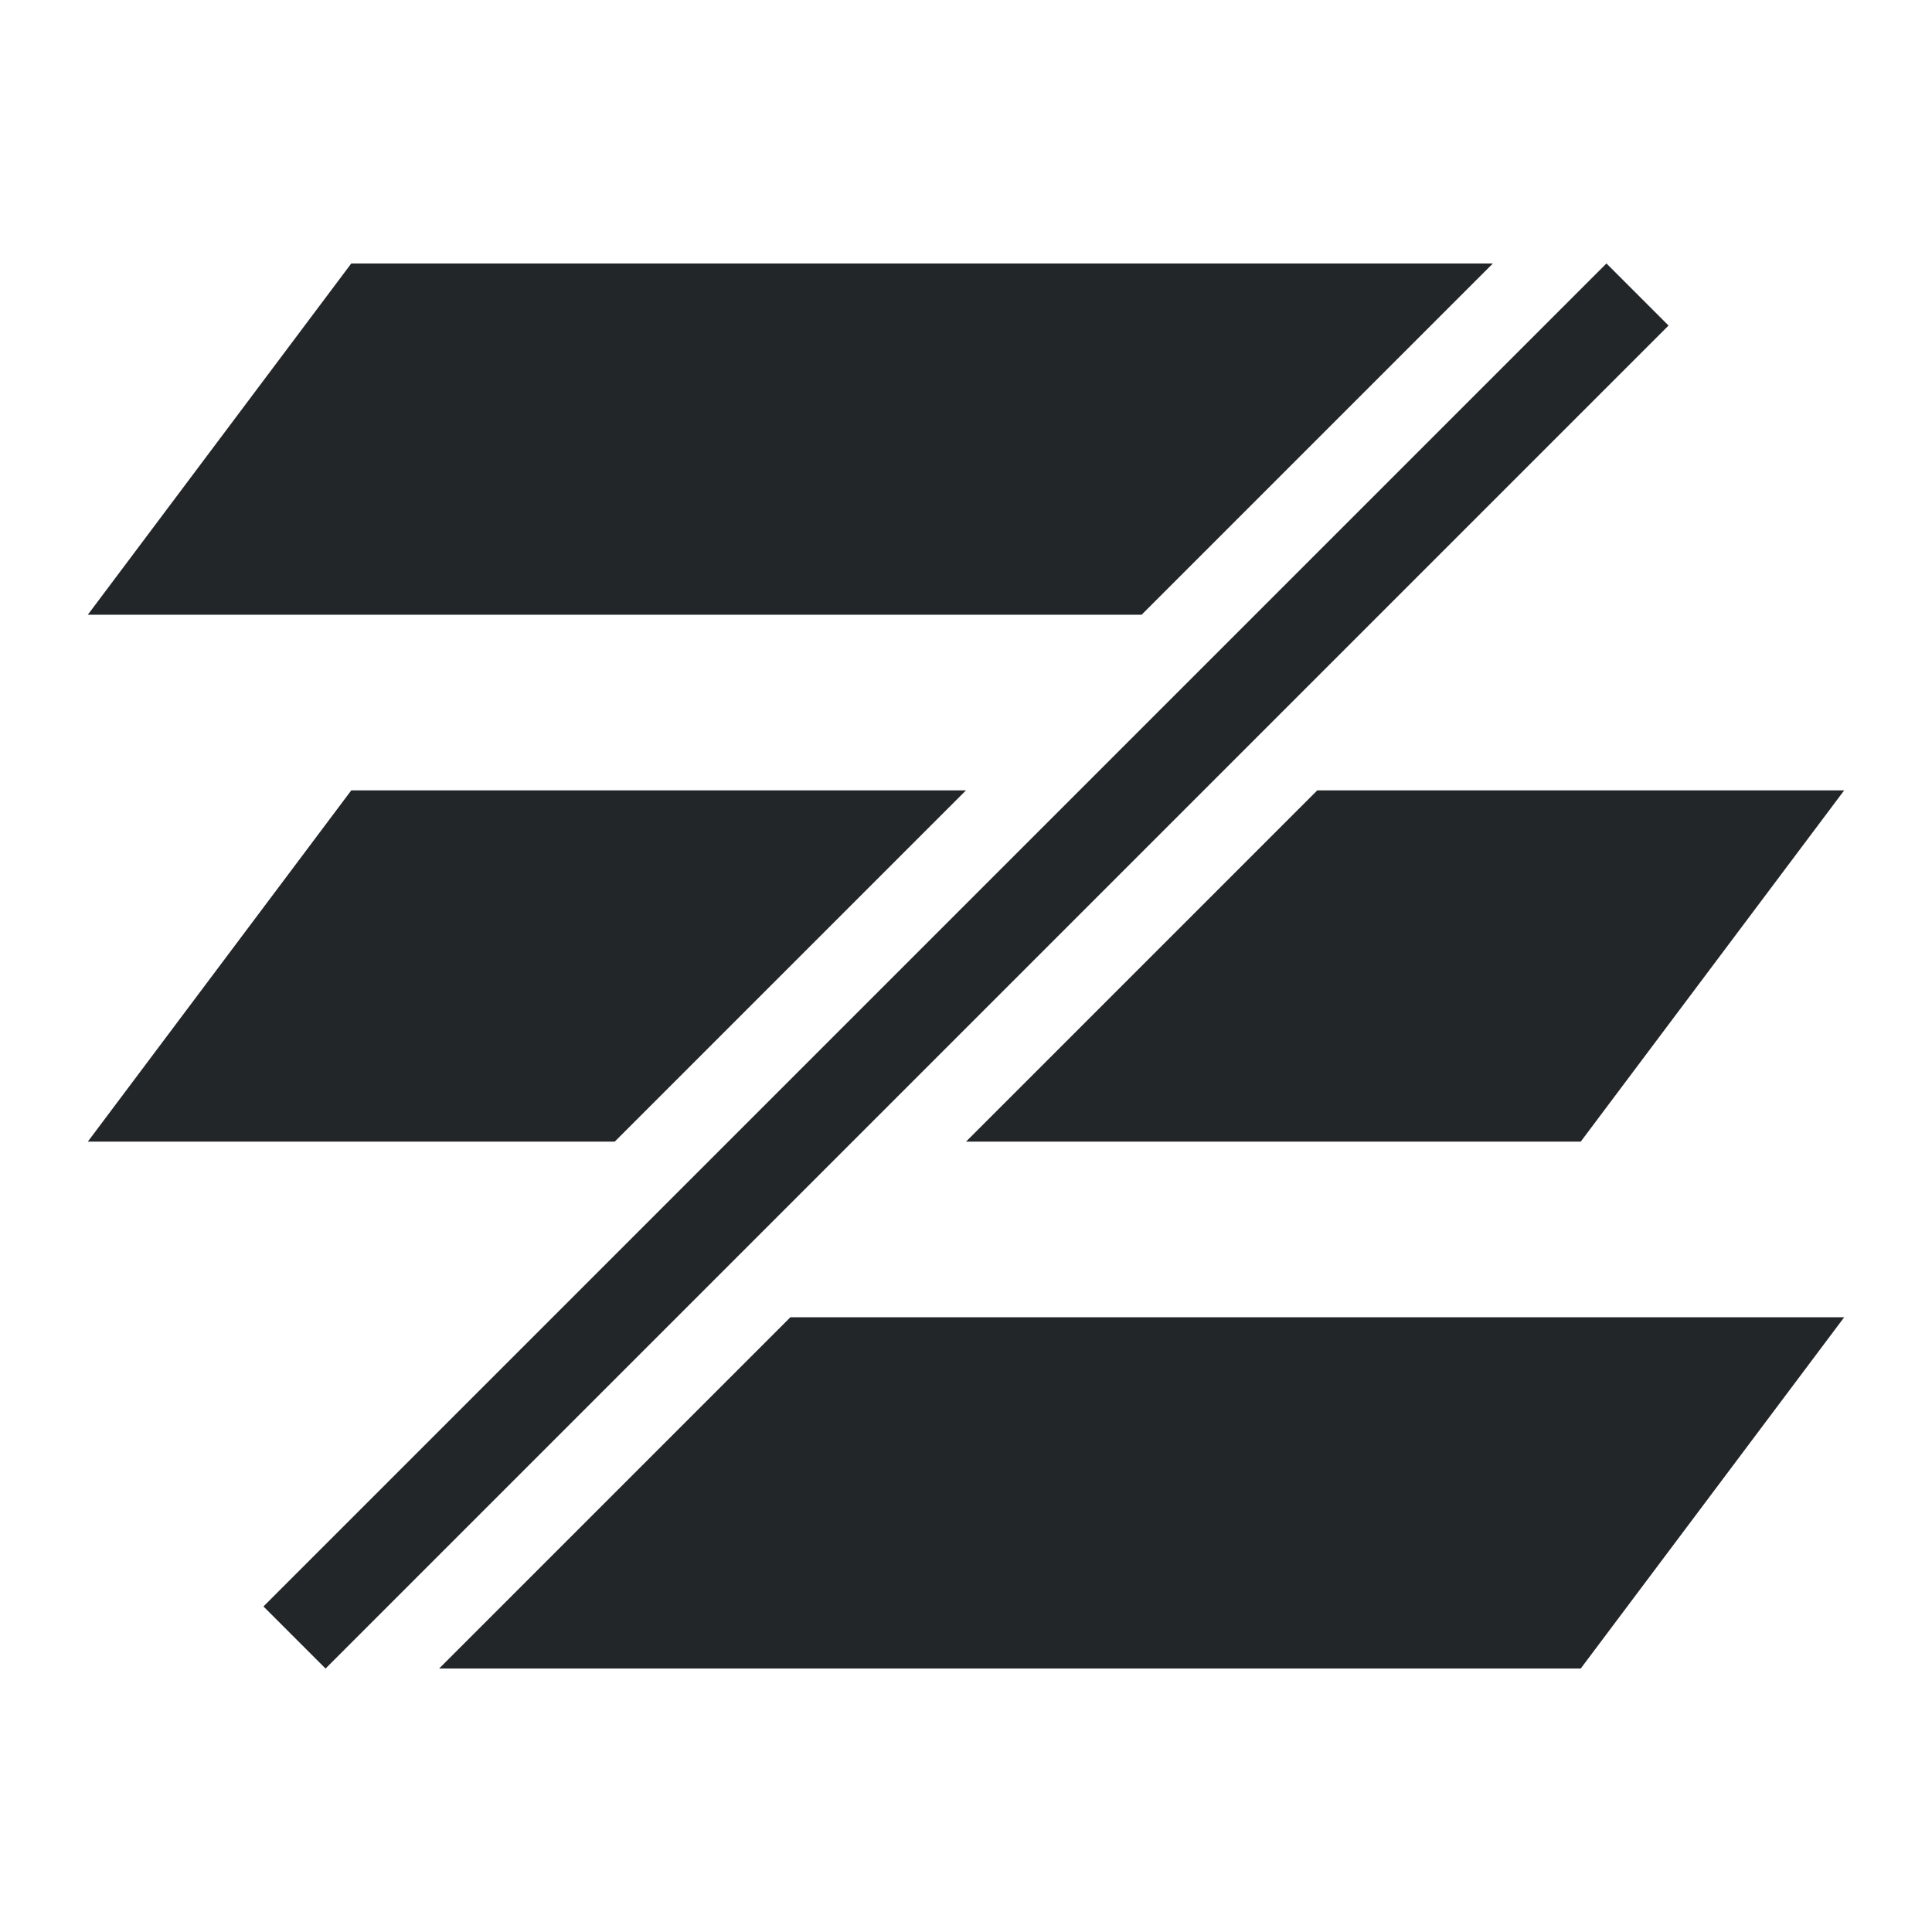
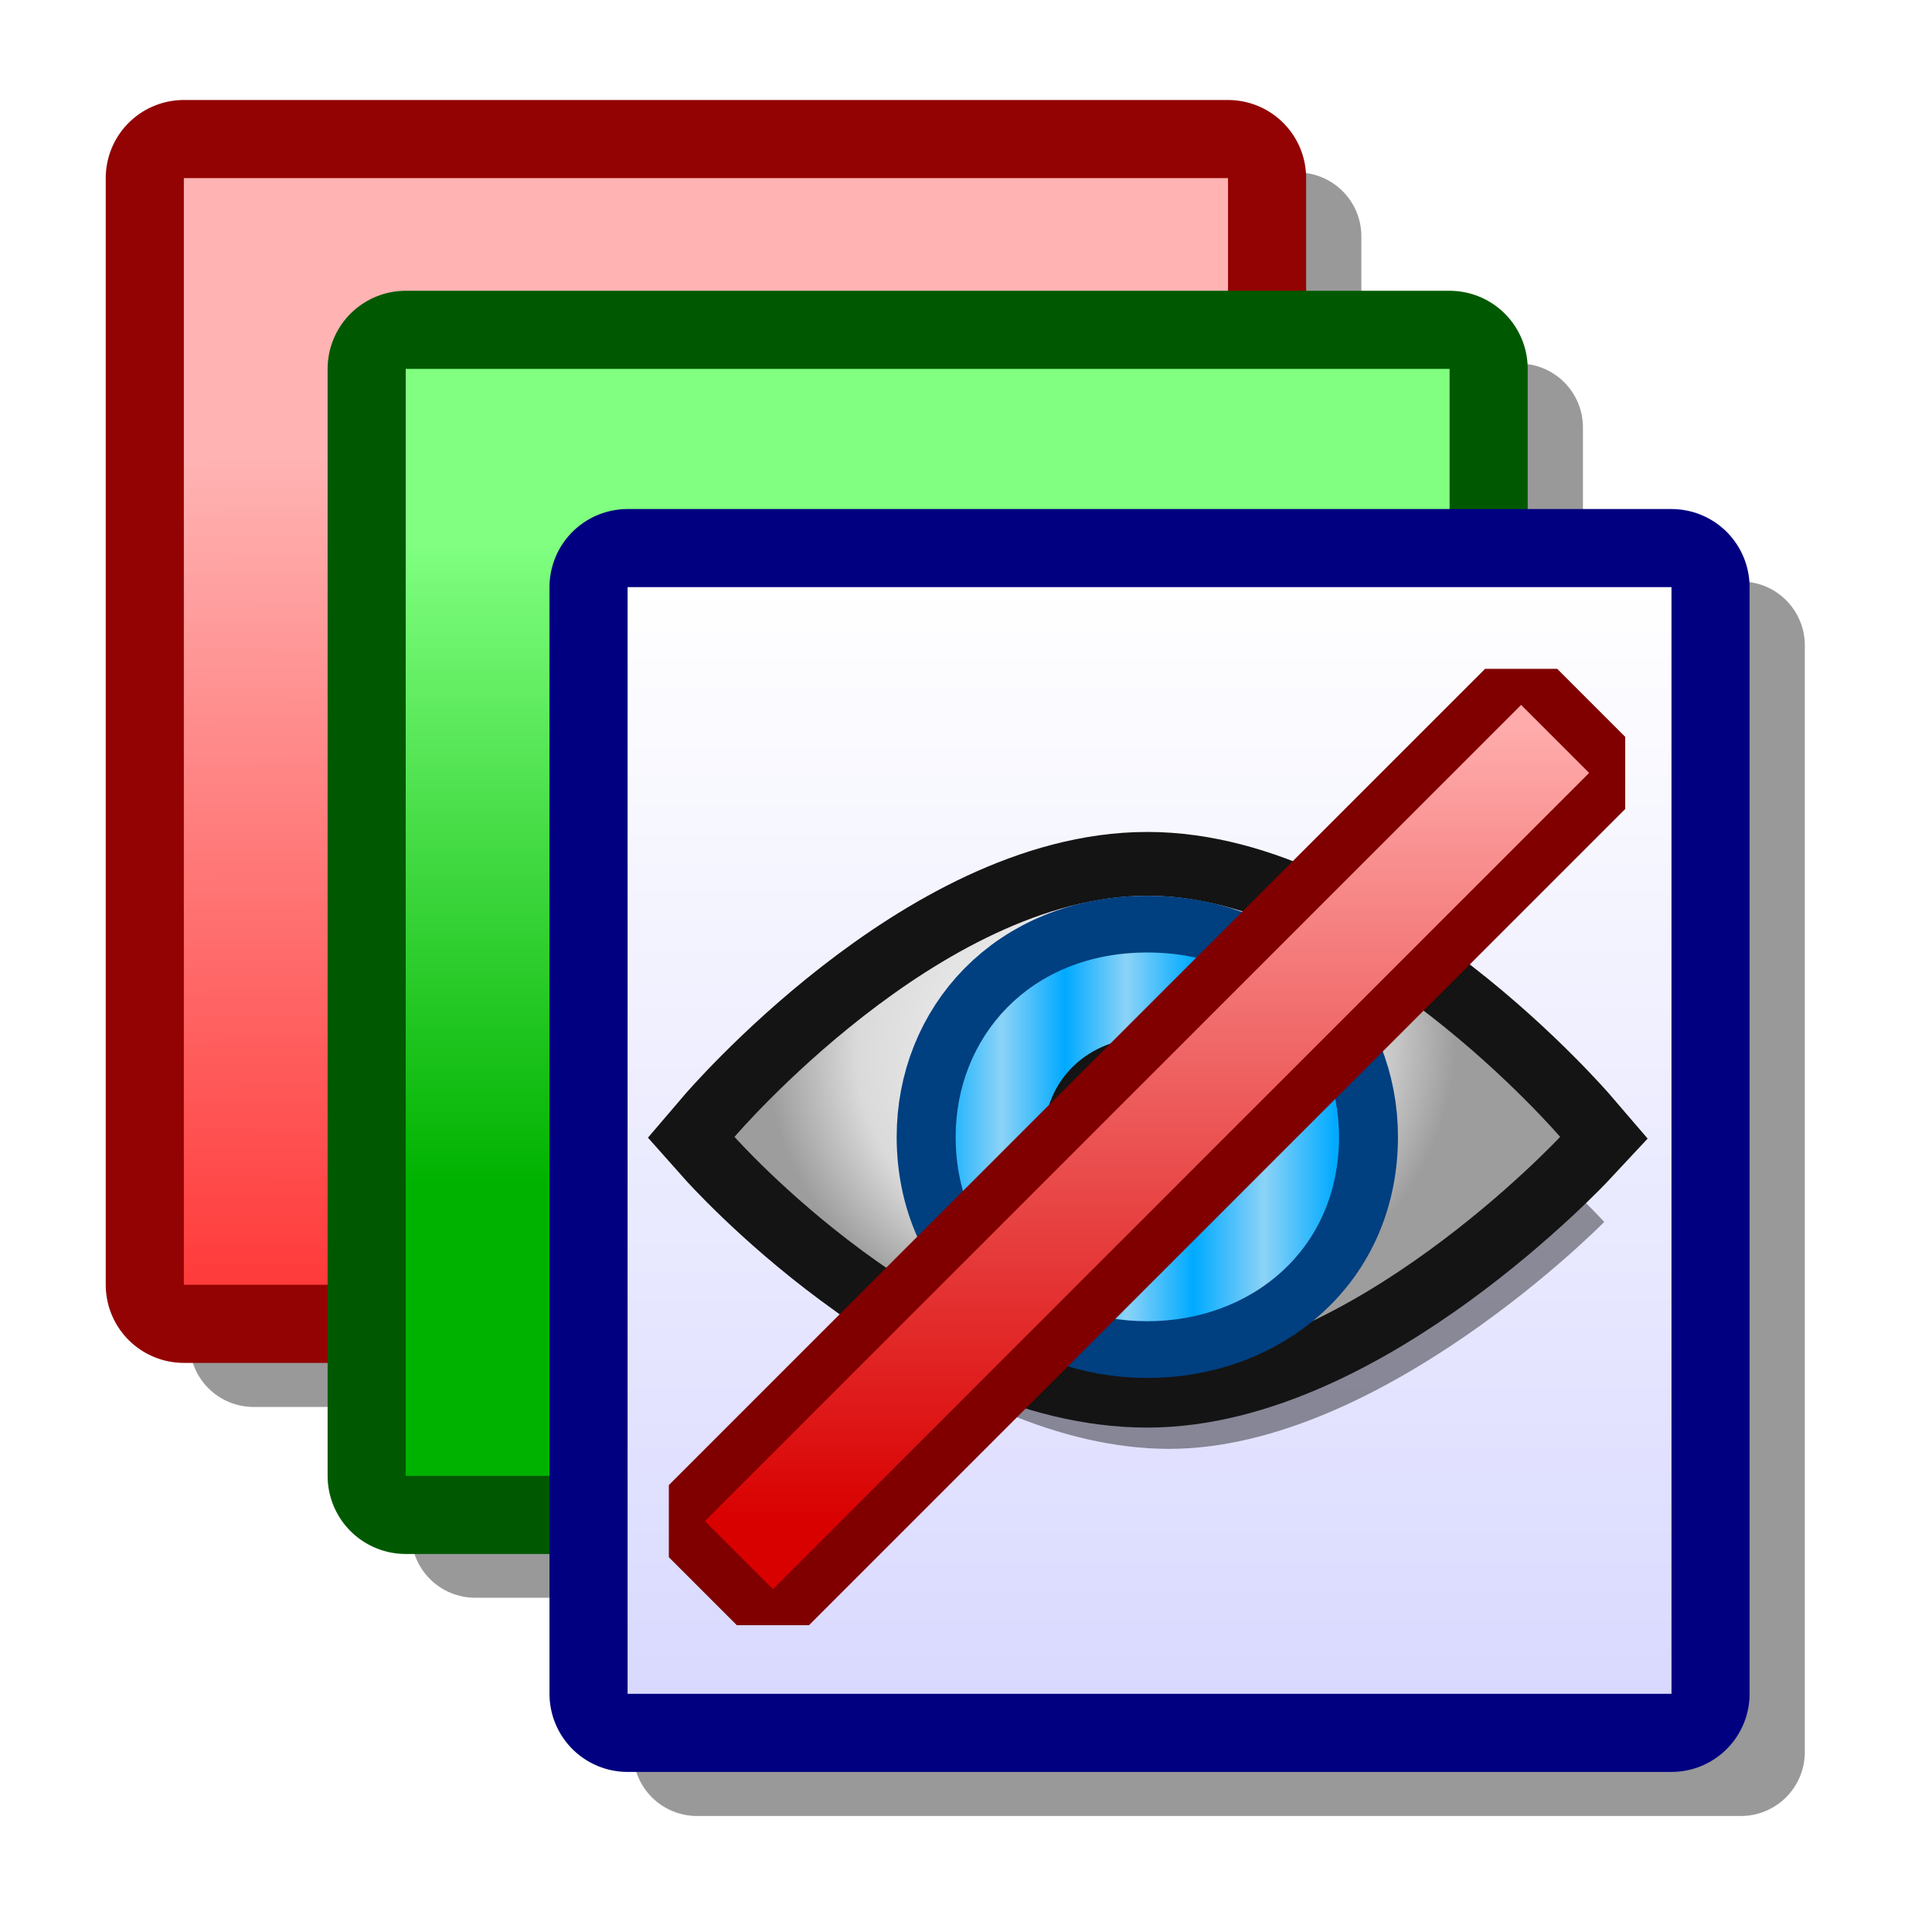
- <svg xmlns="http://www.w3.org/2000/svg" viewBox="0 0 22 22">
-   <defs id="defs3051">
-     <style type="text/css" id="current-color-scheme">
-       .ColorScheme-Text {
-         color:#232629;
-       }
-       </style>
-   </defs>
-   <path style="fill:currentColor;fill-opacity:1;stroke:none" d="M 4 3 L 1 7 L 13 7 L 17 3 L 4 3 z M 18.293 3 L 3 18.293 L 3.707 19 L 19 3.707 L 18.293 3 z M 4 9 L 1 13 L 7 13 L 11 9 L 4 9 z M 15 9 L 11 13 L 18 13 L 21 9 L 15 9 z M 9 15 L 5 19 L 18 19 L 21 15 L 9 15 z " class="ColorScheme-Text" />
+ <svg xmlns="http://www.w3.org/2000/svg" version="1.1" width="64" height="64" color-interpolation="linearRGB">
+   <g>
+     <path style="fill:none; stroke:#000000; stroke-opacity:0.4; stroke-width:4.234; stroke-linecap:round; stroke-linejoin:round" d="M8.4 7.83C19.93 7.83 31.45 7.83 42.98 7.83C42.98 20.05 42.98 32.27 42.98 44.49C31.45 44.49 19.93 44.49 8.4 44.49C8.4 32.27 8.4 20.05 8.4 7.83V7.83V7.83V7.83V7.83z" />
+     <path style="fill:none; stroke:#930303; stroke-width:5.175; stroke-linecap:round; stroke-linejoin:round" d="M6.09 5.9C17.63 5.9 29.15 5.9 40.68 5.9C40.68 18.12 40.68 30.34 40.68 42.56C29.15 42.56 17.63 42.56 6.09 42.56C6.09 30.34 6.09 18.12 6.09 5.9V5.9V5.9V5.9V5.9z" />
+     <linearGradient id="gradient0" gradientUnits="userSpaceOnUse" x1="78.99" y1="14.85" x2="79.17" y2="54.14">
+       <stop offset="0" stop-color="#ffb3b3" />
+       <stop offset="1" stop-color="#ff0606" />
+     </linearGradient>
+     <path style="fill:url(#gradient0)" d="M6.09 5.9C17.63 5.9 29.15 5.9 40.68 5.9C40.68 18.12 40.68 30.34 40.68 42.56C29.15 42.56 17.63 42.56 6.09 42.56C6.09 30.34 6.09 18.12 6.09 5.9V5.9V5.9V5.9V5.9z" />
+     <path style="fill:none; stroke:#000000; stroke-opacity:0.4; stroke-width:4.234; stroke-linecap:round; stroke-linejoin:round" d="M15.74 14.16C27.27 14.16 38.79 14.16 50.32 14.16C50.32 26.37 50.32 38.6 50.32 50.81C38.79 50.81 27.27 50.81 15.74 50.81C15.74 38.6 15.74 26.37 15.74 14.16V14.16V14.16V14.16V14.16z" />
+     <path style="fill:none; stroke:#005900; stroke-width:5.175; stroke-linecap:round; stroke-linejoin:round" d="M13.44 12.22C24.97 12.22 36.49 12.22 48.02 12.22C48.02 24.45 48.02 36.66 48.02 48.89C36.49 48.89 24.97 48.89 13.44 48.89C13.44 36.66 13.44 24.45 13.44 12.22V12.22V12.22V12.22V12.22z" />
+     <linearGradient id="gradient1" gradientUnits="userSpaceOnUse" x1="149.45" y1="18.03" x2="149.45" y2="39.24">
+       <stop offset="0" stop-color="#80ff80" />
+       <stop offset="1" stop-color="#00b200" />
+     </linearGradient>
+     <path style="fill:url(#gradient1)" d="M13.44 12.22C24.97 12.22 36.49 12.22 48.02 12.22C48.02 24.45 48.02 36.66 48.02 48.89C36.49 48.89 24.97 48.89 13.44 48.89C13.44 36.66 13.44 24.45 13.44 12.22V12.22V12.22V12.22V12.22z" />
+     <path style="fill:none; stroke:#000000; stroke-opacity:0.4; stroke-width:4.234; stroke-linecap:round; stroke-linejoin:round" d="M23.09 21.38C34.62 21.38 46.14 21.38 57.67 21.38C57.67 33.6 57.67 45.82 57.67 58.04C46.14 58.04 34.62 58.04 23.09 58.04C23.09 45.82 23.09 33.6 23.09 21.38V21.38V21.38V21.38V21.38z" />
+     <path style="fill:none; stroke:#000080; stroke-width:5.175; stroke-linecap:round; stroke-linejoin:round" d="M20.79 19.45C32.32 19.45 43.84 19.45 55.37 19.45C55.37 31.67 55.37 43.89 55.37 56.11C43.84 56.11 32.32 56.11 20.79 56.11C20.79 43.89 20.79 31.67 20.79 19.45V19.45V19.45V19.45V19.45z" />
+     <linearGradient id="gradient2" gradientUnits="userSpaceOnUse" x1="156.8" y1="19.45" x2="156.8" y2="56.11">
+       <stop offset="0" stop-color="#ffffff" />
+       <stop offset="1" stop-color="#d9d9ff" />
+     </linearGradient>
+     <path style="fill:url(#gradient2)" d="M20.79 19.45C32.32 19.45 43.84 19.45 55.37 19.45C55.37 31.67 55.37 43.89 55.37 56.11C43.84 56.11 32.32 56.11 20.79 56.11C20.79 43.89 20.79 31.67 20.79 19.45V19.45V19.45V19.45V19.45z" />
+     <path style="fill:#010101; fill-opacity:0.408" d="M3.99 38C3.99 38 18.71 21 33.49 21C48.21 21 62.99 38 62.99 38C62.99 38 47.87 54 33.49 54C18.4 54 3.99 38 3.99 38V38V38z" transform="matrix(0.4884,0,0,0.4698,22.3777,22.6263)" />
+     <path style="fill:none; stroke:#141414; stroke-width:9" d="M4 32C4 32 17.96 15 32 15C45.97 15 60 32 60 32C60 32 45.65 48 32 48C17.67 48 4 32 4 32V32V32z" transform="matrix(0.4884,0,0,0.4698,22.3777,22.6263)" />
+     <radialGradient id="gradient3" gradientUnits="userSpaceOnUse" cx="0" cy="0" r="64" gradientTransform="matrix(-0.3626,0.0445,-0.0398,-0.3238,29.5923,25.7243)">
+       <stop offset="0" stop-color="#ffffff" />
+       <stop offset="0.74" stop-color="#dadada" />
+       <stop offset="1" stop-color="#9d9d9d" />
+     </radialGradient>
+     <path style="fill:url(#gradient3)" d="M4 32C4 32 17.96 15 32 15C45.97 15 60 32 60 32C60 32 45.65 48 32 48C17.67 48 4 32 4 32V32V32z" transform="matrix(0.4884,0,0,0.4698,22.3777,22.6263)" />
+     <path style="fill:none; stroke:#003f80; stroke-width:8" d="M32 19C24 19 19 25 19 32C19 40 25 45 32 45C39 45 45 40 45 32C45 25 40 19 32 19V19V19z" transform="matrix(0.4884,0,0,0.4698,22.3777,22.6263)" />
+     <linearGradient id="gradient4" gradientUnits="userSpaceOnUse" x1="0" y1="0" x2="64" y2="0">
+       <stop offset="0" stop-color="#00aaff" />
+       <stop offset="0.074" stop-color="#8cd3f7" />
+       <stop offset="0.143" stop-color="#00aaff" />
+       <stop offset="0.203" stop-color="#8cd3f7" />
+       <stop offset="0.275" stop-color="#00aaff" />
+       <stop offset="0.346" stop-color="#8cd3f7" />
+       <stop offset="0.413" stop-color="#00aaff" />
+       <stop offset="0.478" stop-color="#8cd3f7" />
+       <stop offset="0.549" stop-color="#00aaff" />
+       <stop offset="0.624" stop-color="#8cd3f7" />
+       <stop offset="0.7" stop-color="#00aaff" />
+       <stop offset="0.77" stop-color="#8cd3f7" />
+       <stop offset="0.849" stop-color="#00aaff" />
+       <stop offset="0.926" stop-color="#8cd3f7" />
+       <stop offset="1" stop-color="#00aaff" />
+     </linearGradient>
+     <path style="fill:url(#gradient4)" d="M32 19C24 19 19 25 19 32C19 40 25 45 32 45C39 45 45 40 45 32C45 25 40 19 32 19V19V19z" transform="matrix(0.4884,0,0,0.4698,22.3777,22.6263)" />
+     <linearGradient id="gradient5" gradientUnits="userSpaceOnUse" x1="0" y1="0" x2="64" y2="0">
+       <stop offset="0" stop-color="#00aaff" />
+       <stop offset="0.074" stop-color="#8cd3f7" />
+       <stop offset="0.143" stop-color="#00aaff" />
+       <stop offset="0.203" stop-color="#8cd3f7" />
+       <stop offset="0.275" stop-color="#00aaff" />
+       <stop offset="0.346" stop-color="#8cd3f7" />
+       <stop offset="0.413" stop-color="#00aaff" />
+       <stop offset="0.478" stop-color="#8cd3f7" />
+       <stop offset="0.549" stop-color="#00aaff" />
+       <stop offset="0.624" stop-color="#8cd3f7" />
+       <stop offset="0.7" stop-color="#00aaff" />
+       <stop offset="0.77" stop-color="#8cd3f7" />
+       <stop offset="0.849" stop-color="#00aaff" />
+       <stop offset="0.926" stop-color="#8cd3f7" />
+       <stop offset="1" stop-color="#00aaff" />
+     </linearGradient>
+     <path style="fill:none; stroke:url(#gradient5); stroke-width:4" d="M32 25C28 25 25 28 25 32C25 36 28 39 32 39C36 39 39 36 39 32C39 28 36 25 32 25V25V25z" transform="matrix(0.4884,0,0,0.4698,22.3777,22.6263)" />
+     <path style="fill:#141414" d="M32 25C28 25 25 28 25 32C25 36 28 39 32 39C36 39 39 36 39 32C39 28 36 25 32 25V25V25z" transform="matrix(0.4884,0,0,0.4698,22.3777,22.6263)" />
+     <path style="fill:none; stroke:#800000; stroke-width:6; stroke-linecap:round; stroke-linejoin:bevel" d="M6 54C7.33 55.33 8.66 56.66 10 58C26 42 42 26 58 10C56.66 8.66 55.33 7.33 54 6C38 22 22 38 6 54V54V54z" transform="matrix(0.5633,0,0,0.5633,19.9713,19.9713)" />
+     <linearGradient id="gradient6" gradientUnits="userSpaceOnUse" x1="162.05" y1="7.43" x2="162.05" y2="54.08">
+       <stop offset="0" stop-color="#ffabab" />
+       <stop offset="1" stop-color="#d90000" />
+     </linearGradient>
+     <path style="fill:url(#gradient6)" d="M6 54C7.33 55.33 8.66 56.66 10 58C26 42 42 26 58 10C56.66 8.66 55.33 7.33 54 6C38 22 22 38 6 54V54V54z" transform="matrix(0.5633,0,0,0.5633,19.9713,19.9713)" />
+   </g>
</svg>
